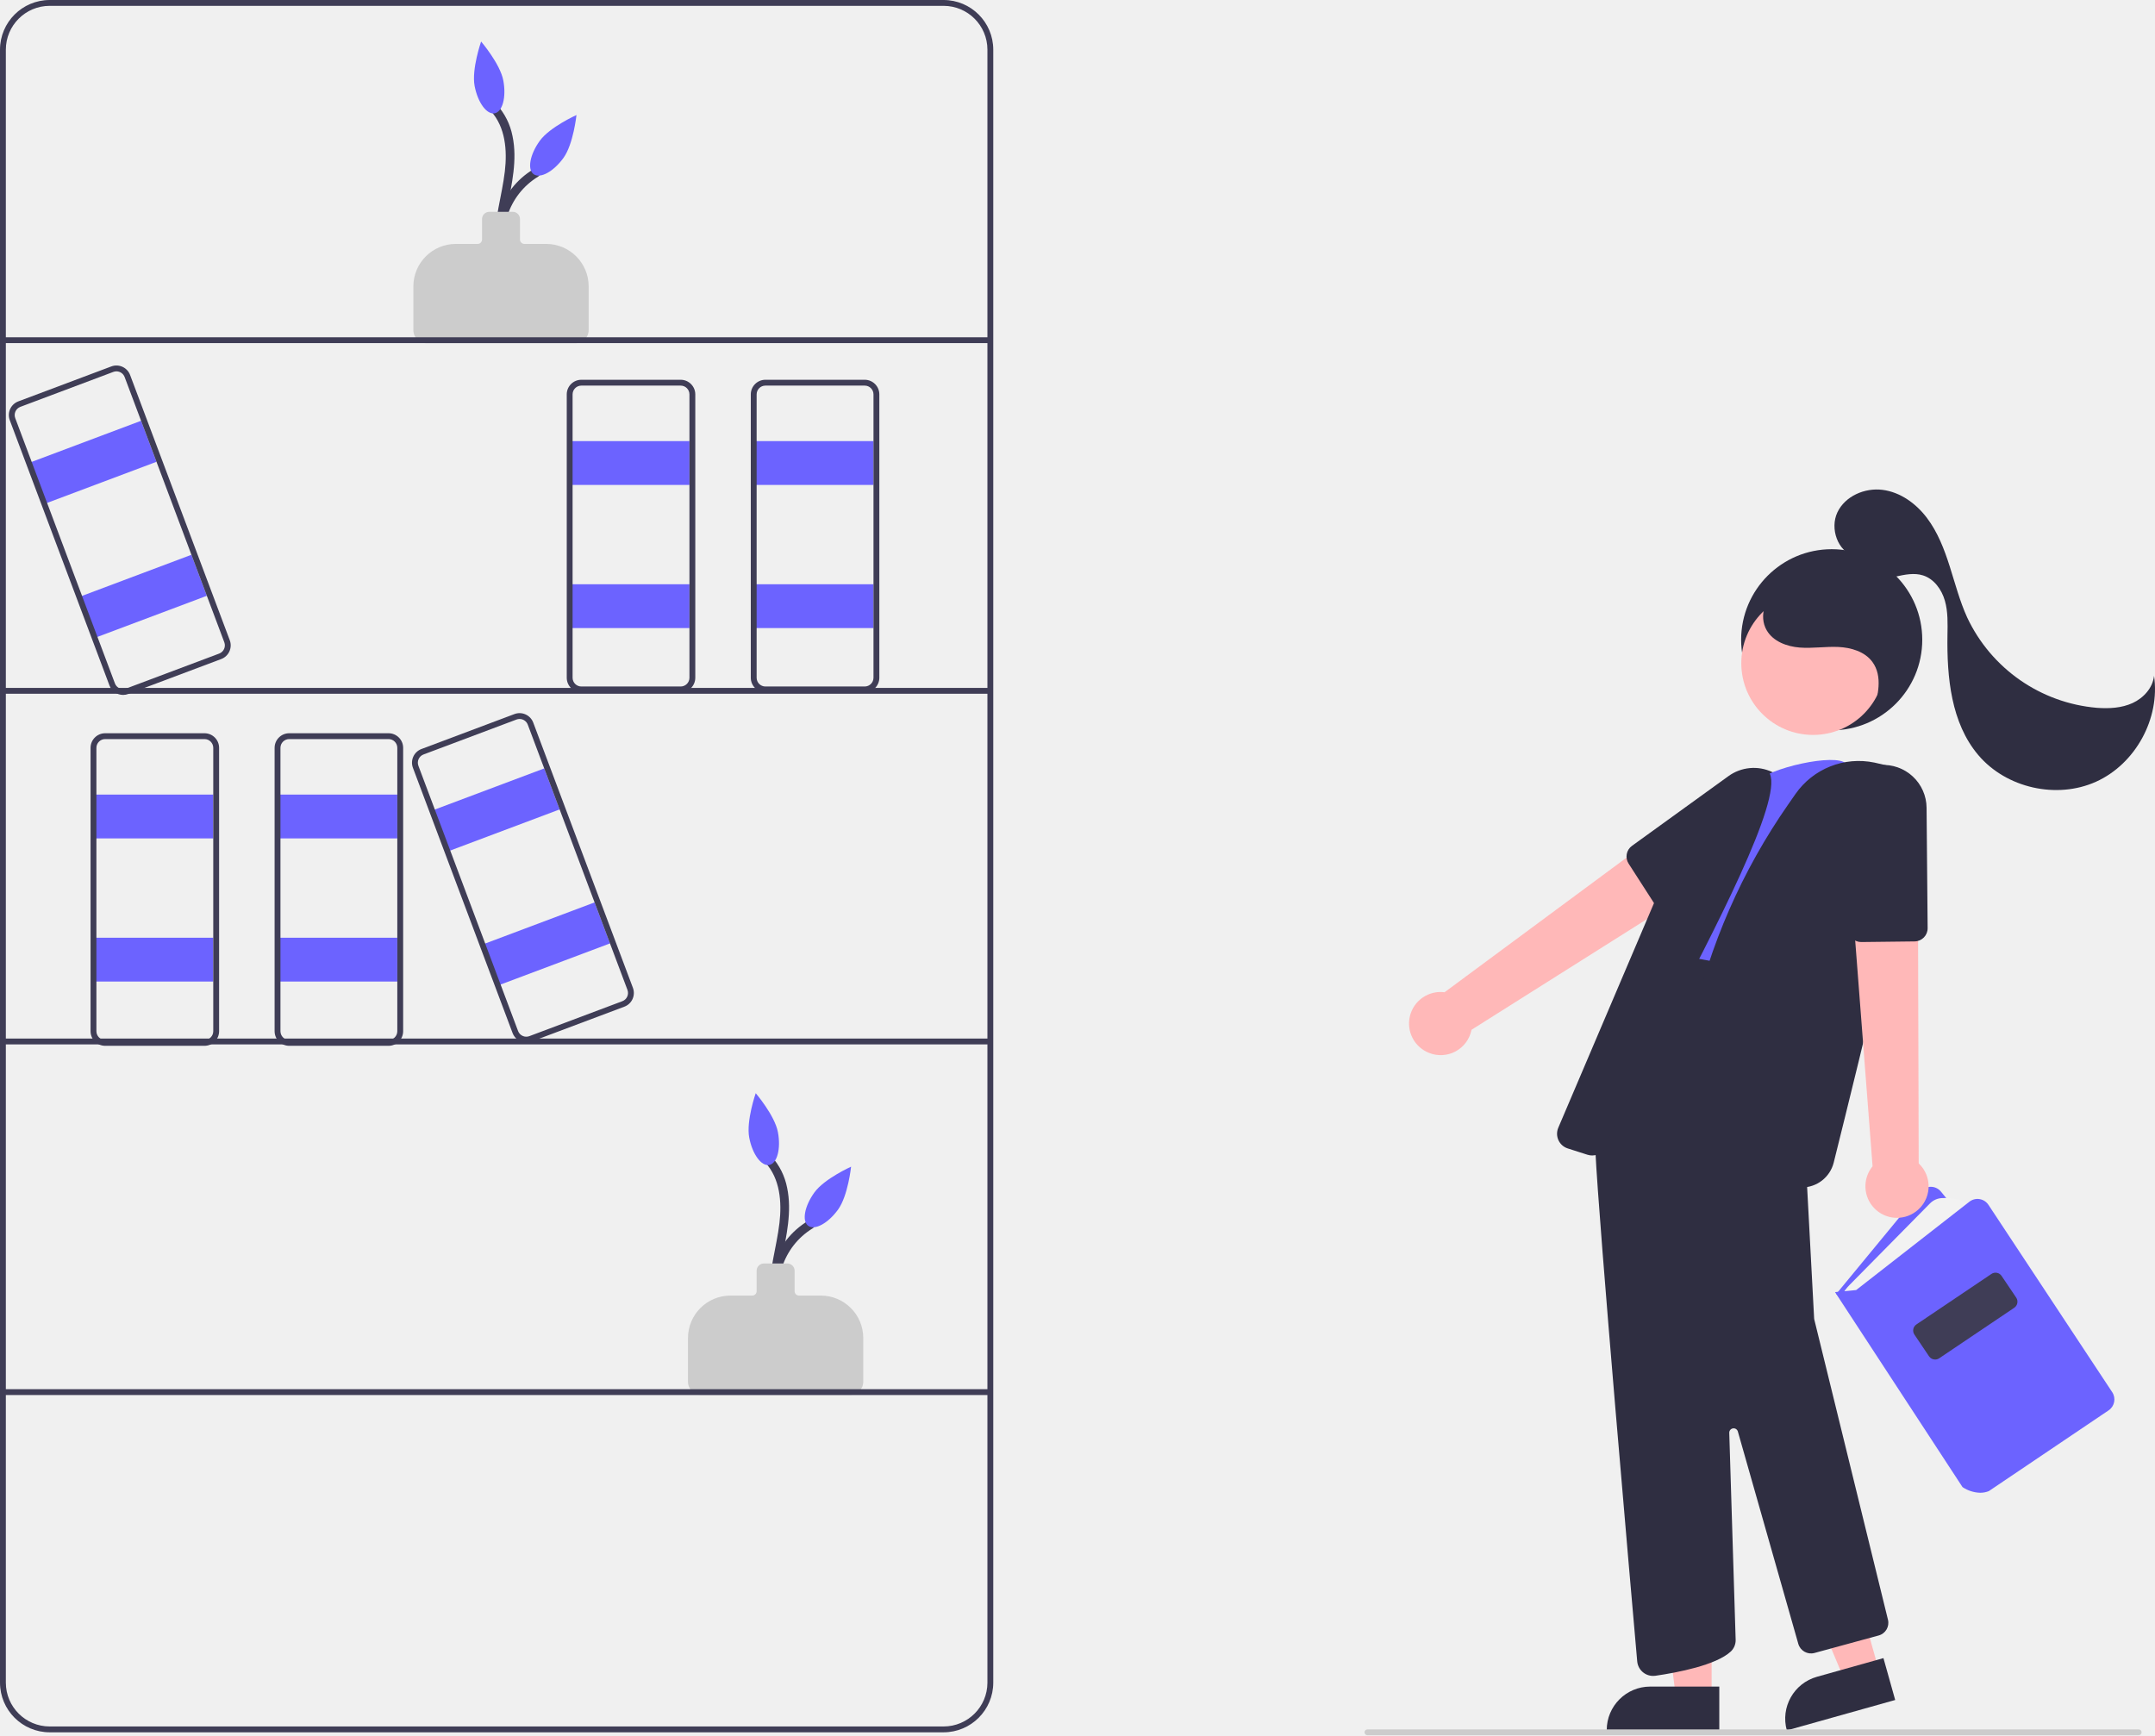
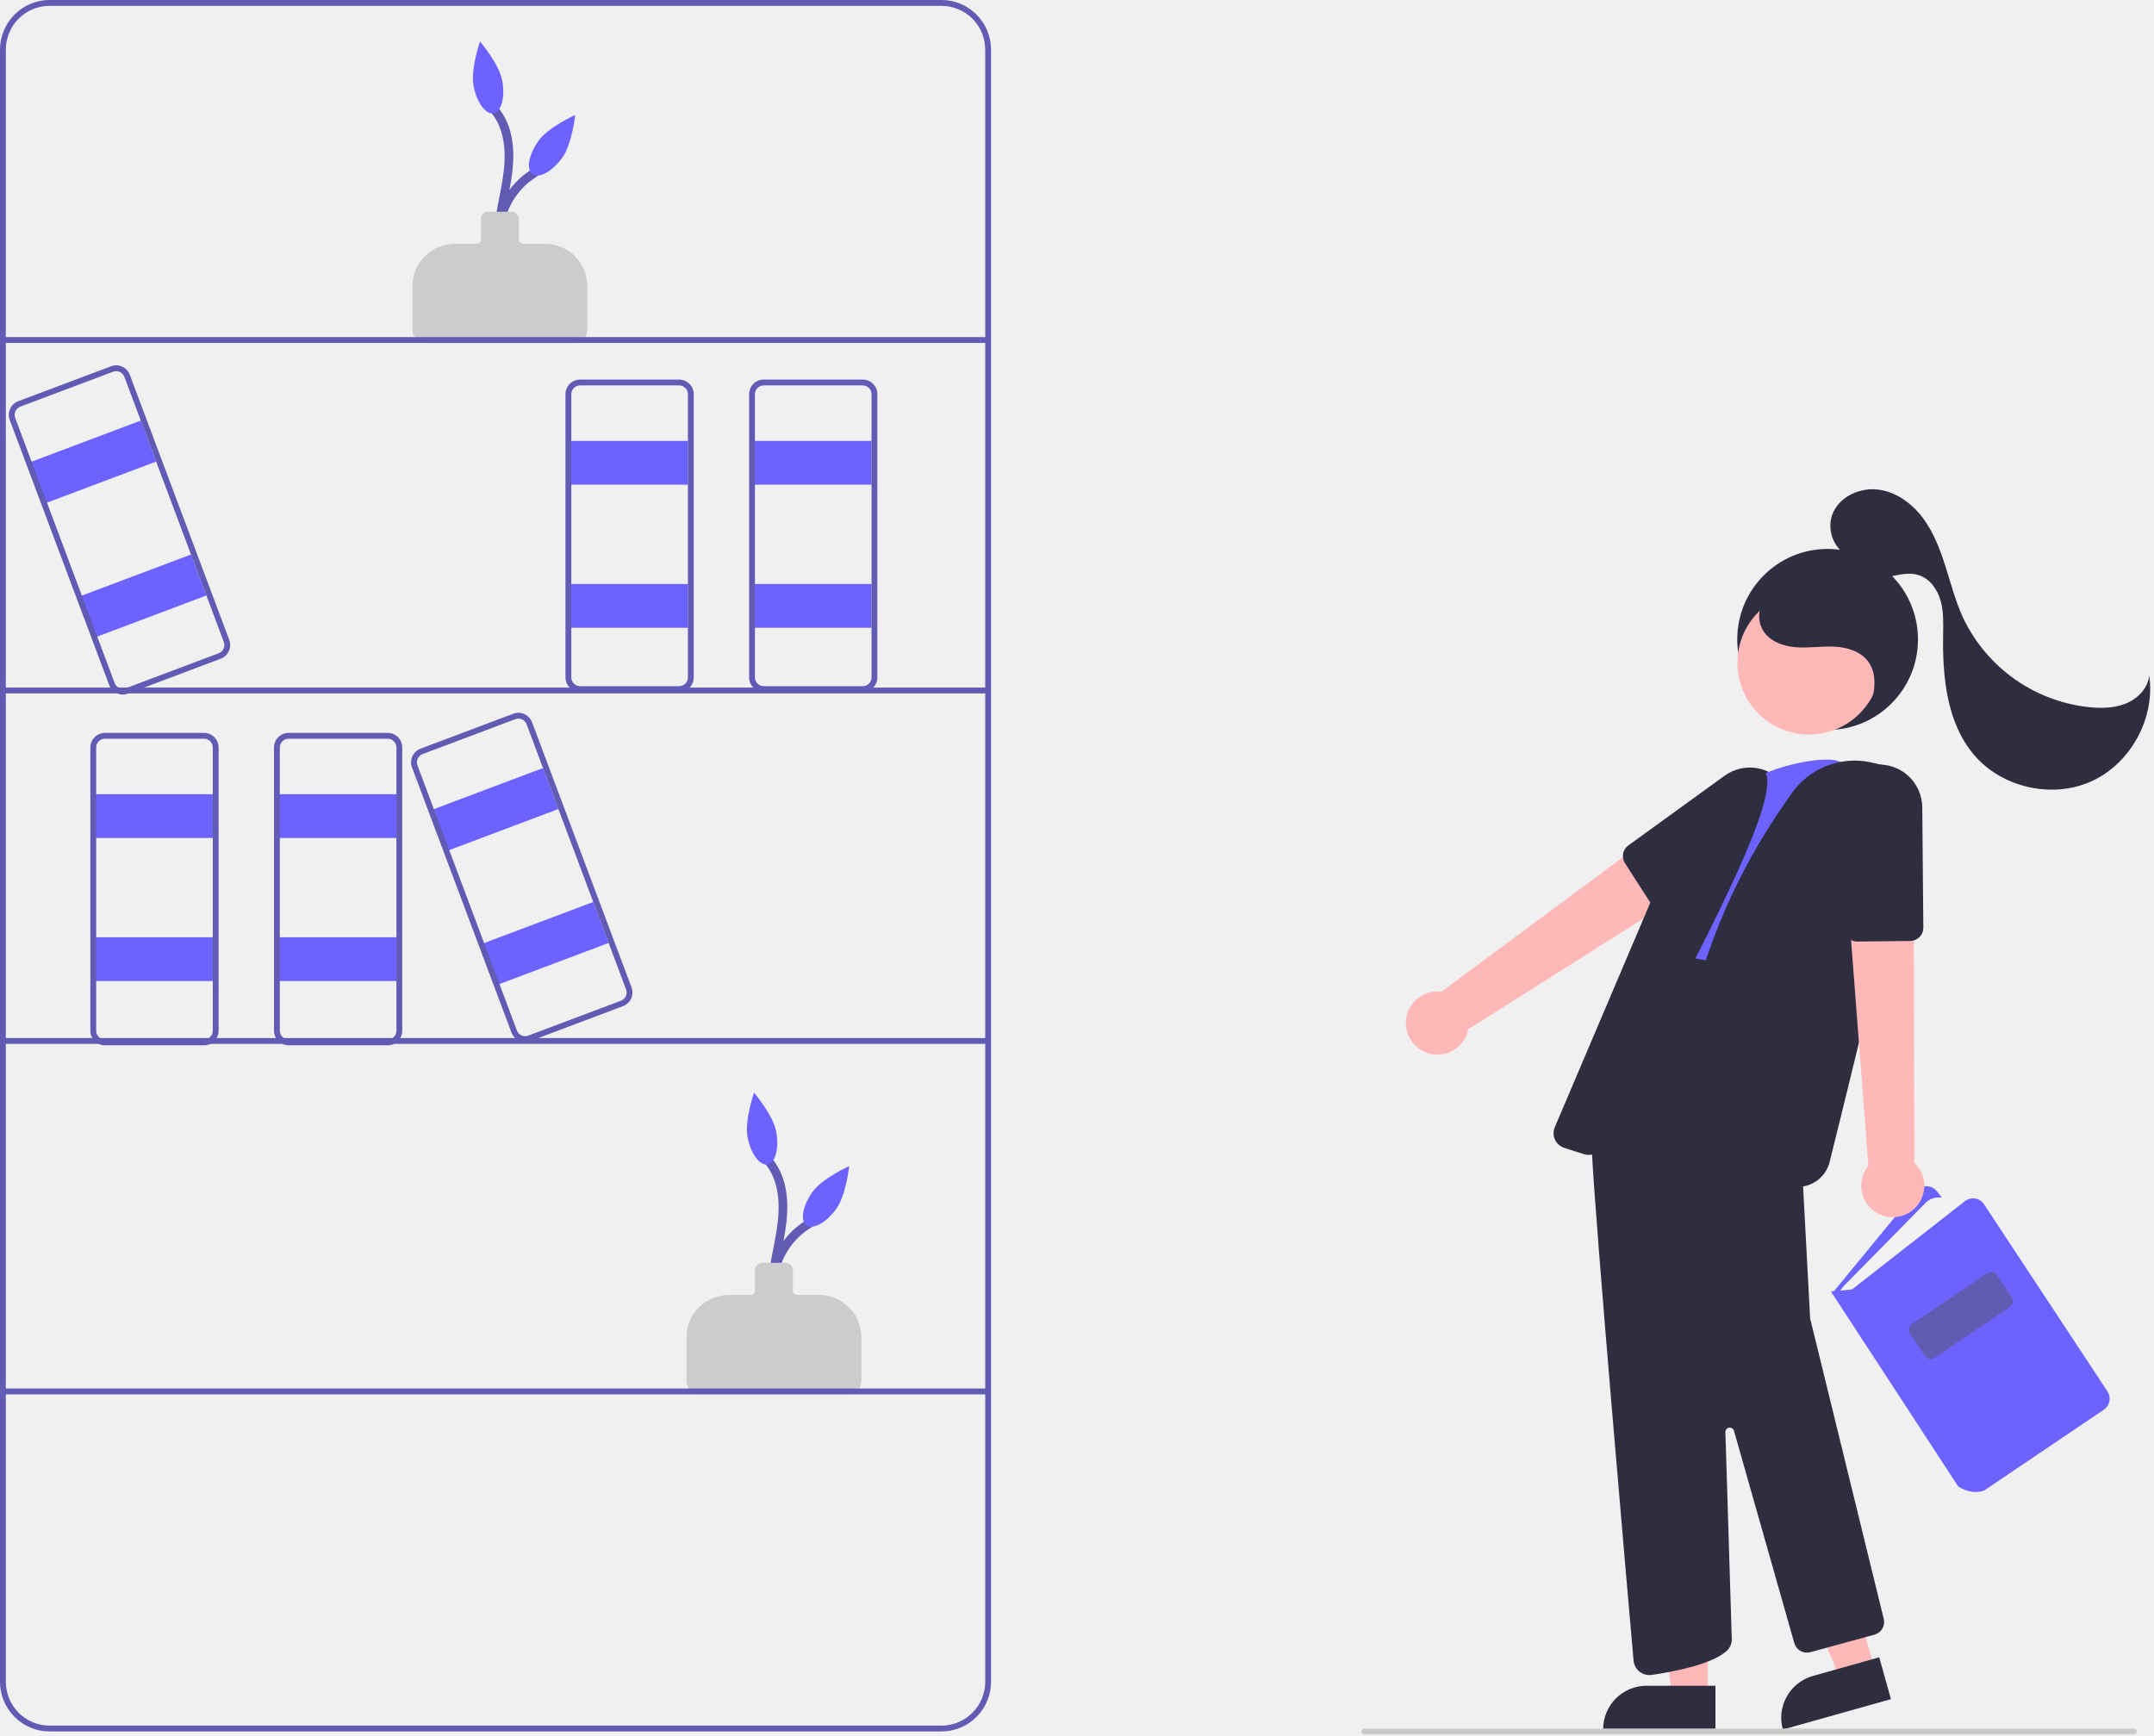
- <svg xmlns="http://www.w3.org/2000/svg" data-name="Layer 1" width="737.666" height="594" viewBox="0 0 737.666 594">
-   <path d="M499.593,603.574a24.3,24.3,0,0,1,9.743-30.085c1.647-1.002.141-3.597-1.514-2.59A27.008,27.008,0,0,0,497.003,605.088c.757,1.77,3.342.243,2.59-1.514Z" transform="translate(-231.1672 -153)" fill="#3f3d56" />
-   <path d="M500.452,607.609c-4.046-7.168-3.094-15.747-1.639-23.499,1.519-8.092,3.511-16.309,1.788-24.539a22.527,22.527,0,0,0-5.353-10.734c-1.311-1.423-3.428.702-2.121,2.121,5.089,5.527,5.679,13.545,4.853,20.665-.974,8.399-3.733,16.583-3.39,25.117a27.202,27.202,0,0,0,3.272,12.382,1.501,1.501,0,0,0,2.59-1.514Z" transform="translate(-231.1672 -153)" fill="#3f3d56" />
-   <path d="M522.167,630.5h-51a4.505,4.505,0,0,1-4.5-4.5V611.02A14.536,14.536,0,0,1,481.187,596.5h7.48a1.502,1.502,0,0,0,1.5-1.5v-7a2.503,2.503,0,0,1,2.5-2.5h8a2.503,2.503,0,0,1,2.5,2.5v7a1.502,1.502,0,0,0,1.5,1.5h7.48a14.536,14.536,0,0,1,14.52,14.52V626A4.505,4.505,0,0,1,522.167,630.5Z" transform="translate(-231.1672 -153)" fill="#ccc" />
-   <path d="M497.451,540.54c1.074,5.699-.256,10.733-2.969,11.244s-5.784-3.694-6.858-9.393,2.229-15.175,2.229-15.175S496.377,534.841,497.451,540.54Z" transform="translate(-231.1672 -153)" fill="#6c63ff" />
-   <path d="M518.045,567.052c-3.4,4.697-7.97,7.193-10.207,5.573s-1.294-6.74,2.107-11.437,12.553-8.814,12.553-8.814S521.445,562.355,518.045,567.052Z" transform="translate(-231.1672 -153)" fill="#6c63ff" />
-   <path d="M405.593,243.574a24.3,24.3,0,0,1,9.743-30.085c1.647-1.002.141-3.597-1.514-2.59A27.008,27.008,0,0,0,403.003,245.088c.757,1.77,3.342.243,2.59-1.514Z" transform="translate(-231.1672 -153)" fill="#3f3d56" />
-   <path d="M406.452,247.609c-4.046-7.168-3.094-15.747-1.639-23.499,1.519-8.092,3.511-16.309,1.788-24.539a22.527,22.527,0,0,0-5.353-10.734c-1.311-1.423-3.428.702-2.121,2.121,5.089,5.527,5.679,13.545,4.853,20.665-.974,8.399-3.733,16.583-3.39,25.117a27.202,27.202,0,0,0,3.272,12.382,1.501,1.501,0,0,0,2.59-1.514Z" transform="translate(-231.1672 -153)" fill="#3f3d56" />
-   <path d="M428.167,270.5h-51a4.505,4.505,0,0,1-4.5-4.5V251.02A14.536,14.536,0,0,1,387.187,236.5h7.48a1.502,1.502,0,0,0,1.5-1.5v-7a2.503,2.503,0,0,1,2.5-2.5h8a2.503,2.503,0,0,1,2.5,2.5v7a1.502,1.502,0,0,0,1.5,1.5h7.48a14.536,14.536,0,0,1,14.52,14.52V266A4.505,4.505,0,0,1,428.167,270.5Z" transform="translate(-231.1672 -153)" fill="#ccc" />
-   <path d="M403.451,180.54c1.074,5.699-.256,10.733-2.969,11.244s-5.784-3.694-6.858-9.393,2.229-15.175,2.229-15.175S402.377,174.841,403.451,180.54Z" transform="translate(-231.1672 -153)" fill="#6c63ff" />
-   <path d="M424.045,207.052c-3.4,4.697-7.97,7.193-10.207,5.573s-1.294-6.74,2.107-11.437,12.553-8.814,12.553-8.814S427.445,202.355,424.045,207.052Z" transform="translate(-231.1672 -153)" fill="#6c63ff" />
-   <rect x="32" y="272" width="41" height="15" fill="#6c63ff" />
-   <rect x="32" y="321" width="41" height="15" fill="#6c63ff" />
-   <path d="M554.167,746h-306a17.019,17.019,0,0,1-17-17V170a17.019,17.019,0,0,1,17-17h306a17.019,17.019,0,0,1,17,17V729A17.019,17.019,0,0,1,554.167,746Zm-306-591a15.017,15.017,0,0,0-15,15V729a15.017,15.017,0,0,0,15,15h306a15.017,15.017,0,0,0,15-15V170a15.017,15.017,0,0,0-15-15Z" transform="translate(-231.1672 -153)" fill="#3f3d56" />
-   <rect x="1" y="115.453" width="338" height="2" fill="#3f3d56" />
-   <rect x="1" y="235.484" width="338" height="2" fill="#3f3d56" />
-   <rect x="1" y="355.516" width="338" height="2" fill="#3f3d56" />
-   <rect x="1" y="475.547" width="338" height="2" fill="#3f3d56" />
-   <path d="M301.167,511h-34a5.006,5.006,0,0,1-5-5V409a5.006,5.006,0,0,1,5-5h34a5.006,5.006,0,0,1,5,5v97A5.006,5.006,0,0,1,301.167,511Zm-34-105a3.003,3.003,0,0,0-3,3v97a3.003,3.003,0,0,0,3,3h34a3.003,3.003,0,0,0,3-3V409a3.003,3.003,0,0,0-3-3Z" transform="translate(-231.1672 -153)" fill="#3f3d56" />
-   <rect x="95" y="272" width="41" height="15" fill="#6c63ff" />
-   <rect x="95" y="321" width="41" height="15" fill="#6c63ff" />
-   <path d="M364.167,511h-34a5.006,5.006,0,0,1-5-5V409a5.006,5.006,0,0,1,5-5h34a5.006,5.006,0,0,1,5,5v97A5.006,5.006,0,0,1,364.167,511Zm-34-105a3.003,3.003,0,0,0-3,3v97a3.003,3.003,0,0,0,3,3h34a3.003,3.003,0,0,0,3-3V409a3.003,3.003,0,0,0-3-3Z" transform="translate(-231.1672 -153)" fill="#3f3d56" />
-   <rect x="195" y="151" width="41" height="15" fill="#6c63ff" />
-   <rect x="195" y="200" width="41" height="15" fill="#6c63ff" />
-   <path d="M464.167,390h-34a5.006,5.006,0,0,1-5-5V288a5.006,5.006,0,0,1,5-5h34a5.006,5.006,0,0,1,5,5v97A5.006,5.006,0,0,1,464.167,390Zm-34-105a3.003,3.003,0,0,0-3,3v97a3.003,3.003,0,0,0,3,3h34a3.003,3.003,0,0,0,3-3V288a3.003,3.003,0,0,0-3-3Z" transform="translate(-231.1672 -153)" fill="#3f3d56" />
-   <rect x="258" y="151" width="41" height="15" fill="#6c63ff" />
-   <rect x="258" y="200" width="41" height="15" fill="#6c63ff" />
-   <path d="M527.167,390h-34a5.006,5.006,0,0,1-5-5V288a5.006,5.006,0,0,1,5-5h34a5.006,5.006,0,0,1,5,5v97A5.006,5.006,0,0,1,527.167,390Zm-34-105a3.003,3.003,0,0,0-3,3v97a3.003,3.003,0,0,0,3,3h34a3.003,3.003,0,0,0,3-3V288a3.003,3.003,0,0,0-3-3Z" transform="translate(-231.1672 -153)" fill="#3f3d56" />
-   <rect x="380.405" y="422.774" width="41" height="15" transform="translate(-356.897 15.51816) rotate(-20.59468)" fill="#6c63ff" />
-   <rect x="397.641" y="468.642" width="41" height="15" transform="translate(-371.9299 24.51236) rotate(-20.59468)" fill="#6c63ff" />
-   <path d="M411.311,509.883a5.009,5.009,0,0,1-4.678-3.244L372.513,415.838a5.006,5.006,0,0,1,2.922-6.439l31.827-11.959a4.999,4.999,0,0,1,6.439,2.922l34.12,90.801a5.006,5.006,0,0,1-2.922,6.439h-0l-31.827,11.959A4.996,4.996,0,0,1,411.311,509.883Zm-2.289-110.765a3.006,3.006,0,0,0-1.057.193L376.138,411.271a3.004,3.004,0,0,0-1.753,3.864l34.12,90.801a3,3,0,0,0,3.864,1.753L444.196,495.729a3.004,3.004,0,0,0,1.753-3.864l-34.12-90.801a3.006,3.006,0,0,0-2.807-1.946Z" transform="translate(-231.1672 -153)" fill="#3f3d56" />
-   <rect x="242.405" y="303.774" width="41" height="15" transform="translate(-323.8574 -40.62902) rotate(-20.59468)" fill="#6c63ff" />
-   <rect x="259.641" y="349.642" width="41" height="15" transform="translate(-338.8904 -31.63483) rotate(-20.59468)" fill="#6c63ff" />
-   <path d="M273.311,390.883a5.009,5.009,0,0,1-4.678-3.244L234.513,296.838a5.006,5.006,0,0,1,2.922-6.439l31.827-11.959a4.999,4.999,0,0,1,6.439,2.922l34.12,90.801a5.006,5.006,0,0,1-2.922,6.439h-0l-31.827,11.959A4.996,4.996,0,0,1,273.311,390.883Zm-2.289-110.765a3.006,3.006,0,0,0-1.057.193L238.138,292.271a3.004,3.004,0,0,0-1.753,3.864l34.12,90.801a3,3,0,0,0,3.864,1.753L306.196,376.729a3.004,3.004,0,0,0,1.753-3.864l-34.12-90.801a3.006,3.006,0,0,0-2.807-1.946Z" transform="translate(-231.1672 -153)" fill="#3f3d56" />
-   <circle cx="627" cy="219" r="31" fill="#2f2e41" />
-   <path d="M720.448,513.471a10.743,10.743,0,0,0,14.424-7.956l85.237-53.778-15.514-17.467-78.943,58.391a10.801,10.801,0,0,0-5.203,20.811Z" transform="translate(-231.1672 -153)" fill="#ffb8b8" />
-   <path d="M802.313,466.034a4.504,4.504,0,0,1-3.793-2.063l-9.871-15.339a4.501,4.501,0,0,1,1.148-6.082l33.03-23.873a14.789,14.789,0,1,1,16.63,24.445l-34.729,22.205A4.466,4.466,0,0,1,802.313,466.034Z" transform="translate(-231.1672 -153)" fill="#2f2e41" />
-   <polygon points="585.894 580.85 573.635 580.849 567.802 533.561 585.897 533.562 585.894 580.85" fill="#ffb8b8" />
-   <path d="M564.877,577.346h23.644a0,0,0,0,1,0,0v14.887a0,0,0,0,1,0,0H549.991a0,0,0,0,1,0,0v0A14.887,14.887,0,0,1,564.877,577.346Z" fill="#2f2e41" />
-   <polygon points="643.128 571.684 631.324 574.998 612.926 531.047 630.347 526.156 643.128 571.684" fill="#ffb8b8" />
-   <path d="M854.962,725.532h23.644a0,0,0,0,1,0,0v14.887a0,0,0,0,1,0,0H840.076a0,0,0,0,1,0,0v0A14.887,14.887,0,0,1,854.962,725.532Z" transform="translate(-397.2878 106.5326) rotate(-15.68037)" fill="#2f2e41" />
-   <path d="M907.327,652.113l-47.596-56.171,28.881-35.044a4.5,4.5,0,0,1,6.961.021l43.702,53.634Z" transform="translate(-231.1672 -153)" fill="#6c63ff" />
-   <path d="M861.651,596.36h0a15.942,15.942,0,0,1,2.586-3.453l27.567-27.948a6.134,6.134,0,0,1,4.076-1.83c3.15-.149,8.316.17,9.756,3.625l-37.218,30.451Z" transform="translate(-231.1672 -153)" fill="#f2f2f2" />
-   <path d="M908.981,663.999a11.431,11.431,0,0,1-5.958-1.887l-.132-.136-43.592-66.669,7.233-.699,38.767-30.238a4.5,4.5,0,0,1,6.522,1.067l42.376,64.138a4.513,4.513,0,0,1-1.238,6.211l-41.006,27.65A7.949,7.949,0,0,1,908.981,663.999Z" transform="translate(-231.1672 -153)" fill="#6c63ff" />
-   <path d="M893.564,618.394a2.499,2.499,0,0,1-2.077-1.103l-5.008-7.438a2.504,2.504,0,0,1,.678-3.471l25.691-17.296a2.505,2.505,0,0,1,3.47.678l5.008,7.438a2.504,2.504,0,0,1-.678,3.471l-25.691,17.296A2.491,2.491,0,0,1,893.564,618.394Z" transform="translate(-231.1672 -153)" fill="#3f3d56" />
-   <path d="M797.029,726.698a5.479,5.479,0,0,1-5.439-5.004c-2.182-24.785-13.127-149.7-14.328-174.927-1.334-28.029,21.993-72.371,22.229-72.815l.161-.305,11.53,1.44v1.341l10.974,1.291,21.238,2.056,6.08,74.318,2.688,50.402L877.423,707.439a4.476,4.476,0,0,1-3.186,5.414l-21.983,5.995a4.519,4.519,0,0,1-5.512-3.109l-20.698-72.707a1.5,1.5,0,0,0-2.942.457l2.189,70.896a5.343,5.343,0,0,1-1.617,3.912c-5.039,4.732-18.354,7.259-25.841,8.344A5.579,5.579,0,0,1,797.029,726.698Z" transform="translate(-231.1672 -153)" fill="#2f2e41" />
-   <path d="M863.086,414.392c-3.488-3.636-26.473,1.361-31.576,6.718l-34.936,57.106,57.778,10.749L867.117,416.408Z" transform="translate(-231.1672 -153)" fill="#6c63ff" />
-   <path d="M847.942,559.479a11.248,11.248,0,0,1-3.657-.609c-3.357-1.151-7.471-2.356-12.228-3.579-20.834-5.357-28.189-22.51-21.862-50.98l.16-.723A210.734,210.734,0,0,1,843.311,428.325l2.45-3.52a26.398,26.398,0,0,1,27.045-10.756c9.374,1.934,14.407,4.735,14.96,8.328,1.085,7.05-19.854,92.27-28.907,128.582a11.235,11.235,0,0,1-10.918,8.52Z" transform="translate(-231.1672 -153)" fill="#2f2e41" />
-   <path d="M776.171,548.539a5.283,5.283,0,0,1-1.605-.25l-6.753-2.16a5.269,5.269,0,0,1-3.24-7.082L800.404,454.943a78.693,78.693,0,0,1,34.124-37.827h0a1.841,1.841,0,0,1,1.461-.137,1.657,1.657,0,0,1,1.005.892c4.214,9.271-18.722,53.144-37.152,88.396-9.437,18.051-17.587,33.641-18.515,38.086a5.263,5.263,0,0,1-5.156,4.187Z" transform="translate(-231.1672 -153)" fill="#2f2e41" />
-   <path d="M887.026,567.703a10.743,10.743,0,0,0,.921-16.447l-.285-100.784-23.04,3.866,7.536,97.902A10.801,10.801,0,0,0,887.026,567.703Z" transform="translate(-231.1672 -153)" fill="#ffb8b8" />
-   <path d="M868.266,475.477a4.499,4.499,0,0,1-4.489-4.203l-2.68-40.666A14.807,14.807,0,0,1,874.882,414.877a14.79,14.79,0,0,1,15.761,14.626l.364,41.22a4.509,4.509,0,0,1-4.447,4.54l-18.239.214Z" transform="translate(-231.1672 -153)" fill="#2f2e41" />
-   <circle cx="620.614" cy="227.016" r="24.561" fill="#ffb8b8" />
-   <path d="M872.203,397.202c1.832-5.83,3.514-12.703-.112-17.623-2.612-3.545-7.302-4.917-11.701-5.113s-8.81.549-13.199.2-9.028-2.081-11.258-5.878c-2.891-4.923-.442-11.704,4.206-15.02s10.788-3.778,16.445-3.006a35.477,35.477,0,0,1,19.292,8.63c5.258,4.853,8.685,11.848,8.533,19.002s-4.165,14.278-10.559,17.49" transform="translate(-231.1672 -153)" fill="#2f2e41" />
-   <path d="M866.079,343.534c-5.88-1.811-8.592-9.585-5.962-15.147s9.351-8.475,15.454-7.7,11.481,4.69,15.191,9.599,5.947,10.759,7.812,16.622,3.416,11.853,5.963,17.453a54.168,54.168,0,0,0,44.45,30.943c4.129.299,8.414.085,12.177-1.641s6.919-5.205,7.34-9.324c2.142,14.629-6.369,30.176-19.846,36.255s-30.765,2.168-40.313-9.12c-9.331-11.031-10.776-26.606-10.552-41.052.062-3.962.208-7.998-.887-11.806s-3.685-7.429-7.458-8.638c-3.044-.976-6.341-.272-9.462.419s-6.435,1.358-9.457.315-5.455-4.479-4.237-7.435" transform="translate(-231.1672 -153)" fill="#2f2e41" />
-   <path d="M963.25,747h-264a1,1,0,1,1,0-2h264a1,1,0,0,1,0,2Z" transform="translate(-231.1672 -153)" fill="#ccc" />
+ <svg xmlns="http://www.w3.org/2000/svg" width="520" height="419" viewBox="0 0 520 419" fill="none">
+   <g clip-path="url(#clip0_2_13)">
+     <path d="M188.886 317.621C187.314 313.848 187.141 309.637 188.399 305.747C189.656 301.858 192.261 298.547 195.742 296.413C196.901 295.707 195.841 293.878 194.676 294.587C190.683 296.976 187.703 300.748 186.3 305.19C184.897 309.631 185.168 314.434 187.063 318.689C187.595 319.936 189.414 318.86 188.886 317.621Z" fill="#625BB4" />
+     <path d="M189.49 320.466C186.642 315.412 187.313 309.365 188.337 303.901C189.406 298.196 190.808 292.404 189.595 286.602C189.045 283.786 187.743 281.171 185.828 279.036C184.905 278.032 183.415 279.531 184.335 280.531C187.916 284.427 188.331 290.079 187.75 295.099C187.065 301.019 185.124 306.788 185.365 312.805C185.428 315.856 186.217 318.848 187.667 321.533C187.813 321.765 188.044 321.931 188.31 321.996C188.576 322.061 188.857 322.02 189.093 321.882C189.33 321.743 189.504 321.518 189.578 321.254C189.652 320.99 189.62 320.707 189.49 320.466Z" fill="#625BB4" />
+     <path d="M204.77 336.602H168.883C168.043 336.601 167.238 336.267 166.645 335.672C166.051 335.078 165.717 334.271 165.716 333.43V322.87C165.719 320.156 166.797 317.555 168.712 315.636C170.628 313.717 173.225 312.638 175.933 312.635H181.197C181.477 312.635 181.745 312.523 181.943 312.325C182.141 312.127 182.252 311.858 182.253 311.577V306.643C182.253 306.176 182.439 305.728 182.769 305.397C183.098 305.067 183.545 304.881 184.012 304.881H189.641C190.108 304.881 190.555 305.067 190.885 305.397C191.214 305.728 191.4 306.176 191.4 306.643V311.577C191.401 311.858 191.512 312.127 191.71 312.325C191.908 312.523 192.176 312.635 192.456 312.635H197.72C200.428 312.638 203.025 313.717 204.941 315.636C206.856 317.555 207.934 320.156 207.937 322.87V333.43C207.936 334.271 207.602 335.078 207.008 335.672C206.415 336.267 205.61 336.601 204.77 336.602Z" fill="#CCCCCC" />
+     <path d="M187.379 273.187C188.135 277.204 187.199 280.753 185.289 281.113C183.379 281.474 181.219 278.509 180.463 274.492C179.707 270.475 182.031 263.795 182.031 263.795C182.031 263.795 186.623 269.17 187.379 273.187Z" fill="#6C63FF" />
+     <path d="M201.869 291.876C199.477 295.188 196.261 296.947 194.687 295.805C193.113 294.664 193.776 291.054 196.169 287.743C198.562 284.431 205.002 281.53 205.002 281.53C205.002 281.53 204.262 288.565 201.869 291.876Z" fill="#6C63FF" />
+     <path d="M122.74 63.848C121.168 60.075 120.996 55.863 122.253 51.974C123.51 48.084 126.115 44.774 129.596 42.64C130.755 41.934 129.696 40.104 128.531 40.814C124.538 43.202 121.558 46.974 120.155 51.416C118.751 55.858 119.023 60.66 120.917 64.915C121.45 66.163 123.269 65.087 122.74 63.848Z" fill="#625BB4" />
+     <path d="M123.344 66.692C120.497 61.639 121.167 55.592 122.191 50.127C123.26 44.423 124.662 38.631 123.449 32.829C122.899 30.012 121.597 27.397 119.682 25.262C118.76 24.259 117.27 25.758 118.189 26.758C121.77 30.654 122.186 36.306 121.605 41.325C120.92 47.246 118.978 53.015 119.219 59.031C119.282 62.083 120.071 65.075 121.521 67.76C121.668 67.992 121.898 68.157 122.164 68.223C122.43 68.288 122.711 68.247 122.948 68.108C123.184 67.97 123.358 67.745 123.432 67.48C123.506 67.216 123.474 66.933 123.344 66.692Z" fill="#625BB4" />
+     <path d="M138.625 82.829H102.737C101.897 82.828 101.093 82.493 100.499 81.899C99.905 81.304 99.571 80.498 99.57 79.657V69.097C99.573 66.383 100.651 63.781 102.566 61.863C104.482 59.944 107.079 58.864 109.788 58.861H115.051C115.331 58.861 115.599 58.75 115.797 58.551C115.995 58.353 116.107 58.084 116.107 57.804V52.87C116.107 52.402 116.293 51.954 116.623 51.624C116.953 51.294 117.4 51.108 117.866 51.107H123.495C123.962 51.108 124.409 51.294 124.739 51.624C125.069 51.954 125.254 52.402 125.255 52.87V57.804C125.255 58.084 125.366 58.353 125.564 58.551C125.762 58.75 126.03 58.861 126.31 58.861H131.574C134.283 58.864 136.88 59.944 138.795 61.863C140.711 63.781 141.788 66.383 141.791 69.097V79.657C141.79 80.498 141.456 81.304 140.863 81.899C140.269 82.493 139.464 82.828 138.625 82.829Z" fill="#CCCCCC" />
+     <path d="M121.233 19.413C121.989 23.43 121.053 26.979 119.143 27.34C117.234 27.7 115.073 24.736 114.317 20.719C113.562 16.701 115.886 10.021 115.886 10.021C115.886 10.021 120.477 15.396 121.233 19.413Z" fill="#6C63FF" />
+     <path d="M135.724 38.103C133.331 41.414 130.115 43.173 128.541 42.032C126.967 40.89 127.631 37.28 130.024 33.969C132.416 30.658 138.857 27.756 138.857 27.756C138.857 27.756 138.116 34.791 135.724 38.103Z" fill="#6C63FF" />
+     <path d="M51.368 191.74H22.518V202.314H51.368V191.74Z" fill="#6C63FF" />
+     <path d="M51.368 226.281H22.518V236.855H51.368V226.281Z" fill="#6C63FF" />
+     <path d="M227.288 418.021H11.963C8.791 418.018 5.75 416.754 3.508 414.508C1.265 412.261 0.004 409.215 0 406.038V11.984C0.004 8.807 1.265 5.761 3.508 3.514C5.75 1.267 8.791 0.004 11.963 0H227.288C230.46 0.004 233.5 1.267 235.743 3.514C237.985 5.761 239.247 8.807 239.25 11.984V406.038C239.247 409.215 237.985 412.261 235.743 414.507C233.5 416.754 230.46 418.018 227.288 418.021ZM11.963 1.41C9.164 1.413 6.481 2.528 4.502 4.51C2.524 6.493 1.411 9.18 1.407 11.984V406.038C1.411 408.841 2.524 411.529 4.502 413.511C6.481 415.493 9.164 416.608 11.963 416.612H227.288C230.086 416.608 232.769 415.493 234.748 413.511C236.727 411.529 237.84 408.841 237.843 406.038V11.984C237.84 9.18 236.727 6.493 234.748 4.51C232.769 2.528 230.086 1.413 227.288 1.41H11.963Z" fill="#625BB4" />
+     <path d="M238.547 81.386H0.704V82.796H238.547V81.386Z" fill="#625BB4" />
+     <path d="M238.547 165.999H0.704V167.409H238.547V165.999Z" fill="#625BB4" />
+     <path d="M238.547 250.612H0.704V252.022H238.547V250.612Z" fill="#625BB4" />
+     <path d="M238.547 335.226H0.704V336.636H238.547V335.226Z" fill="#625BB4" />
+     <path d="M49.258 252.364H25.332C24.4 252.363 23.505 251.991 22.846 251.33C22.186 250.669 21.815 249.773 21.814 248.839V180.461C21.815 179.527 22.186 178.631 22.846 177.97C23.505 177.309 24.4 176.938 25.332 176.937H49.258C50.19 176.938 51.085 177.309 51.744 177.97C52.404 178.631 52.775 179.527 52.776 180.461V248.839C52.775 249.773 52.404 250.669 51.744 251.33C51.085 251.991 50.19 252.363 49.258 252.364ZM25.332 178.346C24.773 178.347 24.236 178.57 23.84 178.966C23.445 179.363 23.222 179.9 23.221 180.461V248.839C23.222 249.4 23.445 249.937 23.84 250.334C24.236 250.73 24.773 250.953 25.332 250.954H49.258C49.817 250.953 50.354 250.73 50.749 250.334C51.145 249.937 51.368 249.4 51.368 248.839V180.461C51.368 179.9 51.145 179.363 50.749 178.966C50.354 178.57 49.817 178.347 49.258 178.346H25.332Z" fill="#625BB4" />
+     <path d="M95.7 191.74H66.849V202.314H95.7V191.74Z" fill="#6C63FF" />
+     <path d="M95.7 226.281H66.849V236.855H95.7V226.281Z" fill="#6C63FF" />
+     <path d="M93.589 252.364H69.664C68.731 252.363 67.837 251.991 67.177 251.33C66.518 250.669 66.147 249.773 66.146 248.839V180.461C66.147 179.527 66.518 178.631 67.177 177.97C67.837 177.309 68.731 176.938 69.664 176.937H93.589C94.522 176.938 95.416 177.309 96.076 177.97C96.735 178.631 97.106 179.527 97.108 180.461V248.839C97.106 249.773 96.735 250.669 96.076 251.33C95.416 251.991 94.522 252.363 93.589 252.364ZM69.664 178.346C69.104 178.347 68.568 178.57 68.172 178.966C67.776 179.363 67.554 179.9 67.553 180.461V248.839C67.554 249.4 67.776 249.937 68.172 250.334C68.568 250.73 69.104 250.953 69.664 250.954H93.589C94.149 250.953 94.685 250.73 95.081 250.334C95.477 249.937 95.7 249.4 95.7 248.839V180.461C95.7 179.9 95.477 179.363 95.081 178.966C94.685 178.57 94.149 178.347 93.589 178.346H69.664Z" fill="#625BB4" />
+     <path d="M166.068 106.444H137.217V117.018H166.068V106.444Z" fill="#6C63FF" />
+     <path d="M166.068 140.985H137.217V151.559H166.068V140.985Z" fill="#6C63FF" />
+     <path d="M163.957 167.068H140.032C139.099 167.066 138.205 166.695 137.545 166.034C136.886 165.373 136.515 164.477 136.513 163.543V95.165C136.515 94.231 136.886 93.335 137.545 92.674C138.205 92.013 139.099 91.641 140.032 91.64H163.957C164.89 91.641 165.784 92.013 166.444 92.674C167.103 93.335 167.474 94.231 167.475 95.165V163.543C167.474 164.477 167.103 165.373 166.444 166.034C165.784 166.695 164.89 167.066 163.957 167.068ZM140.032 93.05C139.472 93.051 138.936 93.274 138.54 93.67C138.144 94.067 137.921 94.604 137.921 95.165V163.543C137.921 164.104 138.144 164.641 138.54 165.038C138.936 165.434 139.472 165.657 140.032 165.658H163.957C164.517 165.657 165.053 165.434 165.449 165.038C165.845 164.641 166.067 164.104 166.068 163.543V95.165C166.067 94.604 165.845 94.067 165.449 93.67C165.053 93.274 164.517 93.051 163.957 93.05H140.032Z" fill="#625BB4" />
+     <path d="M210.4 106.444H181.549V117.018H210.4V106.444Z" fill="#6C63FF" />
+     <path d="M210.4 140.985H181.549V151.559H210.4V140.985Z" fill="#6C63FF" />
+     <path d="M208.289 167.068H184.364C183.431 167.066 182.537 166.695 181.877 166.034C181.217 165.373 180.846 164.477 180.845 163.543V95.165C180.846 94.231 181.217 93.335 181.877 92.674C182.537 92.013 183.431 91.641 184.364 91.64H208.289C209.221 91.641 210.116 92.013 210.775 92.674C211.435 93.335 211.806 94.231 211.807 95.165V163.543C211.806 164.477 211.435 165.373 210.775 166.034C210.116 166.695 209.221 167.066 208.289 167.068ZM184.364 93.05C183.804 93.051 183.267 93.274 182.872 93.67C182.476 94.067 182.253 94.604 182.253 95.165V163.543C182.253 164.104 182.476 164.641 182.872 165.038C183.267 165.434 183.804 165.657 184.364 165.658H208.289C208.848 165.657 209.385 165.434 209.781 165.038C210.176 164.641 210.399 164.104 210.4 163.543V95.165C210.399 94.604 210.176 94.067 209.781 93.67C209.385 93.274 208.848 93.051 208.289 93.05H184.364Z" fill="#625BB4" />
+     <path d="M131.088 185.425L104.081 195.592L107.794 205.49L134.801 195.323L131.088 185.425Z" fill="#6C63FF" />
+     <path d="M143.217 217.759L116.21 227.926L119.922 237.824L146.929 227.657L143.217 217.759Z" fill="#6C63FF" />
+     <path d="M126.763 251.576C126.048 251.575 125.35 251.355 124.762 250.947C124.174 250.538 123.724 249.96 123.472 249.289L99.462 185.281C99.135 184.406 99.168 183.437 99.553 182.586C99.939 181.735 100.645 181.072 101.518 180.742L123.914 172.312C124.346 172.149 124.807 172.073 125.269 172.088C125.73 172.104 126.185 172.21 126.605 172.401C127.026 172.593 127.405 172.865 127.721 173.203C128.037 173.541 128.283 173.938 128.445 174.372L152.455 238.379C152.782 239.254 152.749 240.224 152.364 241.075C151.978 241.926 151.272 242.589 150.399 242.918L128.003 251.349C127.607 251.499 127.187 251.576 126.763 251.576ZM125.153 173.495C124.899 173.496 124.647 173.542 124.409 173.631L102.013 182.062C101.489 182.26 101.065 182.658 100.834 183.168C100.603 183.679 100.583 184.261 100.779 184.786L124.789 248.794C124.887 249.054 125.034 249.292 125.224 249.495C125.413 249.697 125.64 249.861 125.893 249.976C126.145 250.09 126.418 250.154 126.695 250.163C126.972 250.173 127.248 250.127 127.508 250.029L149.904 241.599C150.427 241.401 150.851 241.003 151.083 240.492C151.314 239.982 151.334 239.4 151.137 238.875L127.128 174.867C126.976 174.465 126.706 174.118 126.354 173.873C126.001 173.628 125.582 173.496 125.153 173.495Z" fill="#625BB4" />
+     <path d="M33.98 101.539L6.973 111.705L10.686 121.603L37.693 111.437L33.98 101.539Z" fill="#6C63FF" />
+     <path d="M46.109 133.873L19.102 144.039L22.815 153.937L49.822 143.771L46.109 133.873Z" fill="#6C63FF" />
+     <path d="M29.656 167.69C28.94 167.688 28.242 167.469 27.654 167.06C27.066 166.652 26.616 166.074 26.364 165.403L2.354 101.395C2.027 100.52 2.06 99.551 2.446 98.7C2.831 97.849 3.537 97.186 4.41 96.856L26.806 88.426C27.239 88.263 27.699 88.187 28.161 88.202C28.623 88.218 29.077 88.324 29.498 88.515C29.919 88.706 30.298 88.979 30.613 89.317C30.929 89.655 31.175 90.052 31.337 90.485L55.347 154.493C55.674 155.368 55.641 156.338 55.256 157.188C54.871 158.039 54.164 158.702 53.291 159.032L30.895 167.463C30.499 167.613 30.079 167.69 29.656 167.69ZM28.045 89.609C27.791 89.609 27.539 89.655 27.302 89.745L4.905 98.176C4.382 98.374 3.958 98.772 3.726 99.282C3.495 99.793 3.476 100.374 3.672 100.899L27.681 164.907C27.779 165.167 27.927 165.406 28.116 165.608C28.305 165.811 28.533 165.975 28.785 166.089C29.038 166.204 29.31 166.268 29.587 166.277C29.864 166.286 30.141 166.241 30.4 166.143L52.796 157.712C53.32 157.515 53.744 157.117 53.975 156.606C54.206 156.096 54.226 155.514 54.03 154.989L30.02 90.981C29.869 90.579 29.599 90.232 29.246 89.987C28.893 89.742 28.474 89.61 28.045 89.609Z" fill="#625BB4" />
+     <path d="M441.206 176.232C453.254 176.232 463.02 166.448 463.02 154.379C463.02 142.31 453.254 132.526 441.206 132.526C429.158 132.526 419.392 142.31 419.392 154.379C419.392 166.448 429.158 176.232 441.206 176.232Z" fill="#2F2E41" />
+     <path d="M344.296 254.106C345.326 254.506 346.432 254.674 347.534 254.6C348.637 254.525 349.71 254.21 350.678 253.675C351.645 253.14 352.484 252.4 353.135 251.505C353.786 250.61 354.233 249.584 354.446 248.497L414.425 210.587L403.508 198.274L347.957 239.436C346.112 239.2 344.244 239.65 342.707 240.702C341.171 241.754 340.073 243.333 339.622 245.141C339.171 246.95 339.397 248.861 340.259 250.513C341.12 252.165 342.556 253.443 344.296 254.106Z" fill="#FFB8B8" />
+     <path d="M401.903 220.666C401.372 220.667 400.849 220.534 400.383 220.28C399.917 220.026 399.521 219.658 399.234 219.211L392.288 208.399C391.85 207.716 391.689 206.891 391.84 206.094C391.99 205.296 392.439 204.587 393.096 204.111L416.338 187.283C417.466 186.466 418.746 185.884 420.102 185.572C421.458 185.259 422.863 185.222 424.234 185.463C425.605 185.704 426.913 186.218 428.082 186.975C429.251 187.731 430.256 188.715 431.039 189.868C431.822 191.02 432.366 192.319 432.639 193.685C432.912 195.052 432.909 196.46 432.629 197.826C432.35 199.192 431.799 200.487 431.011 201.636C430.223 202.785 429.213 203.764 428.04 204.515L403.602 220.168C403.095 220.494 402.505 220.667 401.903 220.666Z" fill="#2F2E41" />
+     <path d="M412.281 409.456L403.654 409.456L399.55 376.121L412.283 376.122L412.281 409.456Z" fill="#FFB8B8" />
+     <path d="M397.492 406.987H414.129V417.481H387.016C387.016 416.103 387.287 414.738 387.814 413.465C388.34 412.192 389.112 411.035 390.084 410.06C391.057 409.086 392.212 408.313 393.483 407.785C394.754 407.258 396.116 406.987 397.492 406.987Z" fill="#2F2E41" />
+     <path d="M452.555 402.995L444.249 405.331L431.302 374.349L443.561 370.901L452.555 402.995Z" fill="#FFB8B8" />
+     <path d="M437.65 404.622L453.668 400.117L456.5 410.221L430.396 417.562C430.024 416.235 429.916 414.848 430.08 413.479C430.243 412.111 430.674 410.788 431.348 409.587C432.021 408.385 432.925 407.328 434.006 406.476C435.087 405.625 436.326 404.994 437.65 404.622Z" fill="#2F2E41" />
+     <path d="M475.799 351.838L442.307 312.242L462.63 287.538C462.928 287.176 463.302 286.885 463.726 286.685C464.151 286.485 464.614 286.383 465.082 286.384C465.551 286.385 466.013 286.491 466.436 286.693C466.859 286.895 467.232 287.189 467.528 287.553L498.28 325.361L475.799 351.838Z" fill="#6C63FF" />
+     <path d="M443.658 312.537C444.152 311.646 444.764 310.827 445.478 310.102L464.876 290.401C465.636 289.625 466.66 289.165 467.744 289.111C469.961 289.006 473.596 289.231 474.609 291.667L448.42 313.133L443.658 312.537Z" fill="#F2F2F2" />
+     <path d="M476.963 360.217C475.469 360.172 474.017 359.712 472.77 358.887L472.678 358.791L442.003 311.794L447.093 311.301L474.372 289.986C474.717 289.717 475.113 289.522 475.536 289.414C475.959 289.305 476.4 289.286 476.831 289.356C477.263 289.427 477.674 289.586 478.041 289.824C478.408 290.062 478.721 290.373 478.962 290.738L508.781 335.95C509.239 336.649 509.404 337.499 509.241 338.318C509.078 339.138 508.6 339.86 507.91 340.329L479.055 359.82C478.389 360.085 477.679 360.22 476.963 360.217Z" fill="#6C63FF" />
+     <path d="M466.114 328.068C465.825 328.069 465.541 327.998 465.286 327.863C465.031 327.727 464.813 327.531 464.652 327.291L461.128 322.047C460.868 321.659 460.772 321.184 460.862 320.725C460.951 320.267 461.218 319.862 461.605 319.601L479.683 307.408C480.071 307.148 480.545 307.053 481.003 307.142C481.46 307.232 481.864 307.499 482.125 307.886L485.649 313.13C485.909 313.518 486.005 313.993 485.915 314.452C485.826 314.911 485.559 315.315 485.172 315.576L467.094 327.769C466.804 327.964 466.463 328.068 466.114 328.068Z" fill="#625BB4" />
+     <path d="M398.185 404.415C397.223 404.412 396.296 404.048 395.588 403.395C394.88 402.742 394.441 401.848 394.358 400.888C392.822 383.416 385.121 295.36 384.275 277.577C383.336 257.819 399.751 226.561 399.917 226.248L400.031 226.033L408.144 227.048V227.993L415.866 228.903L430.811 230.353L435.09 282.742L436.982 318.272L454.756 390.839C454.957 391.643 454.835 392.493 454.416 393.208C453.996 393.922 453.313 394.442 452.514 394.656L437.045 398.882C436.24 399.098 435.384 398.989 434.658 398.579C433.933 398.17 433.397 397.491 433.166 396.69L418.601 345.437C418.531 345.189 418.372 344.975 418.156 344.836C417.939 344.697 417.679 344.642 417.424 344.682C417.17 344.721 416.939 344.852 416.774 345.051C416.61 345.249 416.523 345.501 416.531 345.759L418.072 395.735C418.08 396.248 417.983 396.757 417.787 397.232C417.591 397.706 417.301 398.135 416.934 398.493C413.388 401.829 404.019 403.61 398.75 404.374C398.563 404.402 398.374 404.415 398.185 404.415Z" fill="#2F2E41" />
+     <path d="M444.667 184.262C442.212 181.699 426.038 185.222 422.448 188.998L397.864 229.254L438.521 236.832L447.504 185.683L444.667 184.262Z" fill="#6C63FF" />
+     <path d="M434.011 286.538C433.135 286.539 432.265 286.393 431.437 286.109C429.075 285.297 426.18 284.447 422.833 283.586C408.172 279.809 402.996 267.718 407.449 247.648L407.561 247.139C411.742 228.101 419.622 210.073 430.752 194.084L432.476 191.603C434.557 188.61 437.471 186.295 440.854 184.947C444.238 183.599 447.942 183.277 451.507 184.021C458.103 185.384 461.645 187.359 462.034 189.892C462.797 194.861 448.063 254.935 441.693 280.532C441.266 282.249 440.278 283.774 438.885 284.862C437.493 285.95 435.777 286.541 434.011 286.538Z" fill="#2F2E41" />
+     <path d="M383.507 278.826C383.124 278.826 382.743 278.766 382.378 278.65L377.626 277.127C377.135 276.969 376.682 276.711 376.296 276.368C375.91 276.025 375.6 275.605 375.385 275.135C375.171 274.665 375.056 274.156 375.05 273.639C375.043 273.122 375.144 272.61 375.346 272.135L400.559 212.848C405.39 201.538 413.837 192.158 424.571 186.182C424.727 186.097 424.899 186.044 425.076 186.027C425.253 186.011 425.431 186.031 425.6 186.086C425.755 186.136 425.898 186.217 426.02 186.325C426.142 186.434 426.239 186.566 426.307 186.715C429.272 193.25 413.132 224.177 400.164 249.027C393.523 261.751 387.788 272.741 387.135 275.875C386.961 276.709 386.505 277.458 385.844 277.996C385.184 278.533 384.358 278.827 383.507 278.826Z" fill="#2F2E41" />
+     <path d="M461.513 292.335C462.399 291.673 463.129 290.825 463.652 289.849C464.175 288.874 464.478 287.796 464.539 286.69C464.601 285.585 464.42 284.479 464.01 283.452C463.599 282.424 462.968 281.499 462.162 280.742L461.961 209.696L445.749 212.421L451.051 281.435C449.871 282.876 449.26 284.701 449.334 286.563C449.407 288.426 450.16 290.197 451.449 291.54C452.739 292.884 454.476 293.707 456.331 293.854C458.185 294 460.029 293.46 461.513 292.335Z" fill="#FFB8B8" />
+     <path d="M448.313 227.322C447.509 227.322 446.736 227.016 446.149 226.466C445.563 225.916 445.207 225.163 445.154 224.359L443.268 195.693C443.09 192.935 444.011 190.218 445.829 188.139C447.648 186.061 450.215 184.789 452.968 184.604C454.381 184.511 455.799 184.708 457.134 185.182C458.469 185.657 459.693 186.4 460.731 187.365C461.769 188.33 462.6 189.498 463.172 190.796C463.744 192.094 464.046 193.495 464.059 194.914L464.315 223.971C464.321 224.81 463.995 225.618 463.409 226.218C462.822 226.817 462.023 227.16 461.186 227.172L448.351 227.322L448.313 227.322Z" fill="#2F2E41" />
+     <path d="M436.712 177.343C446.258 177.343 453.995 169.591 453.995 160.029C453.995 150.467 446.258 142.716 436.712 142.716C427.167 142.716 419.429 150.467 419.429 160.029C419.429 169.591 427.167 177.343 436.712 177.343Z" fill="#FFB8B8" />
+     <path d="M451.083 172.144C452.372 168.035 453.555 163.19 451.004 159.722C449.166 157.223 445.866 156.256 442.771 156.118C439.675 155.979 436.571 156.505 433.483 156.259C430.394 156.013 427.13 154.792 425.561 152.115C423.527 148.645 425.25 143.865 428.52 141.527C431.791 139.19 436.112 138.864 440.092 139.408C445.13 140.007 449.865 142.129 453.668 145.492C457.368 148.913 459.78 153.844 459.672 158.887C459.565 163.929 456.742 168.951 452.242 171.216" fill="#2F2E41" />
+     <path d="M446.773 134.312C442.636 133.036 440.727 127.556 442.578 123.635C444.428 119.714 449.158 117.661 453.452 118.207C457.747 118.753 461.532 121.513 464.142 124.973C466.752 128.433 468.327 132.558 469.639 136.691C470.951 140.824 472.043 145.046 473.835 148.994C476.68 155.059 481.067 160.268 486.558 164.097C492.048 167.926 498.448 170.239 505.114 170.806C508.019 171.017 511.034 170.866 513.682 169.649C516.33 168.432 518.551 165.98 518.848 163.076C520.355 173.389 514.366 184.348 504.882 188.634C495.398 192.919 483.234 190.162 476.515 182.205C469.949 174.429 468.932 163.45 469.09 153.266C469.133 150.473 469.236 147.628 468.466 144.944C467.695 142.26 465.873 139.707 463.218 138.855C461.076 138.167 458.756 138.663 456.56 139.15C454.364 139.638 452.032 140.107 449.905 139.372C447.779 138.637 446.067 136.215 446.924 134.131" fill="#2F2E41" />
+     <path d="M515.15 418.726H329.379C329.193 418.726 329.014 418.652 328.882 418.52C328.75 418.388 328.676 418.208 328.676 418.021C328.676 417.834 328.75 417.655 328.882 417.523C329.014 417.391 329.193 417.316 329.379 417.316H515.15C515.337 417.316 515.516 417.391 515.648 417.523C515.78 417.655 515.854 417.834 515.854 418.021C515.854 418.208 515.78 418.388 515.648 418.52C515.516 418.652 515.337 418.726 515.15 418.726Z" fill="#CCCCCC" />
+   </g>
+   <defs>
+     <clipPath id="clip0_2_13">
+       <rect width="519.079" height="418.726" fill="white" />
+     </clipPath>
+   </defs>
</svg>
